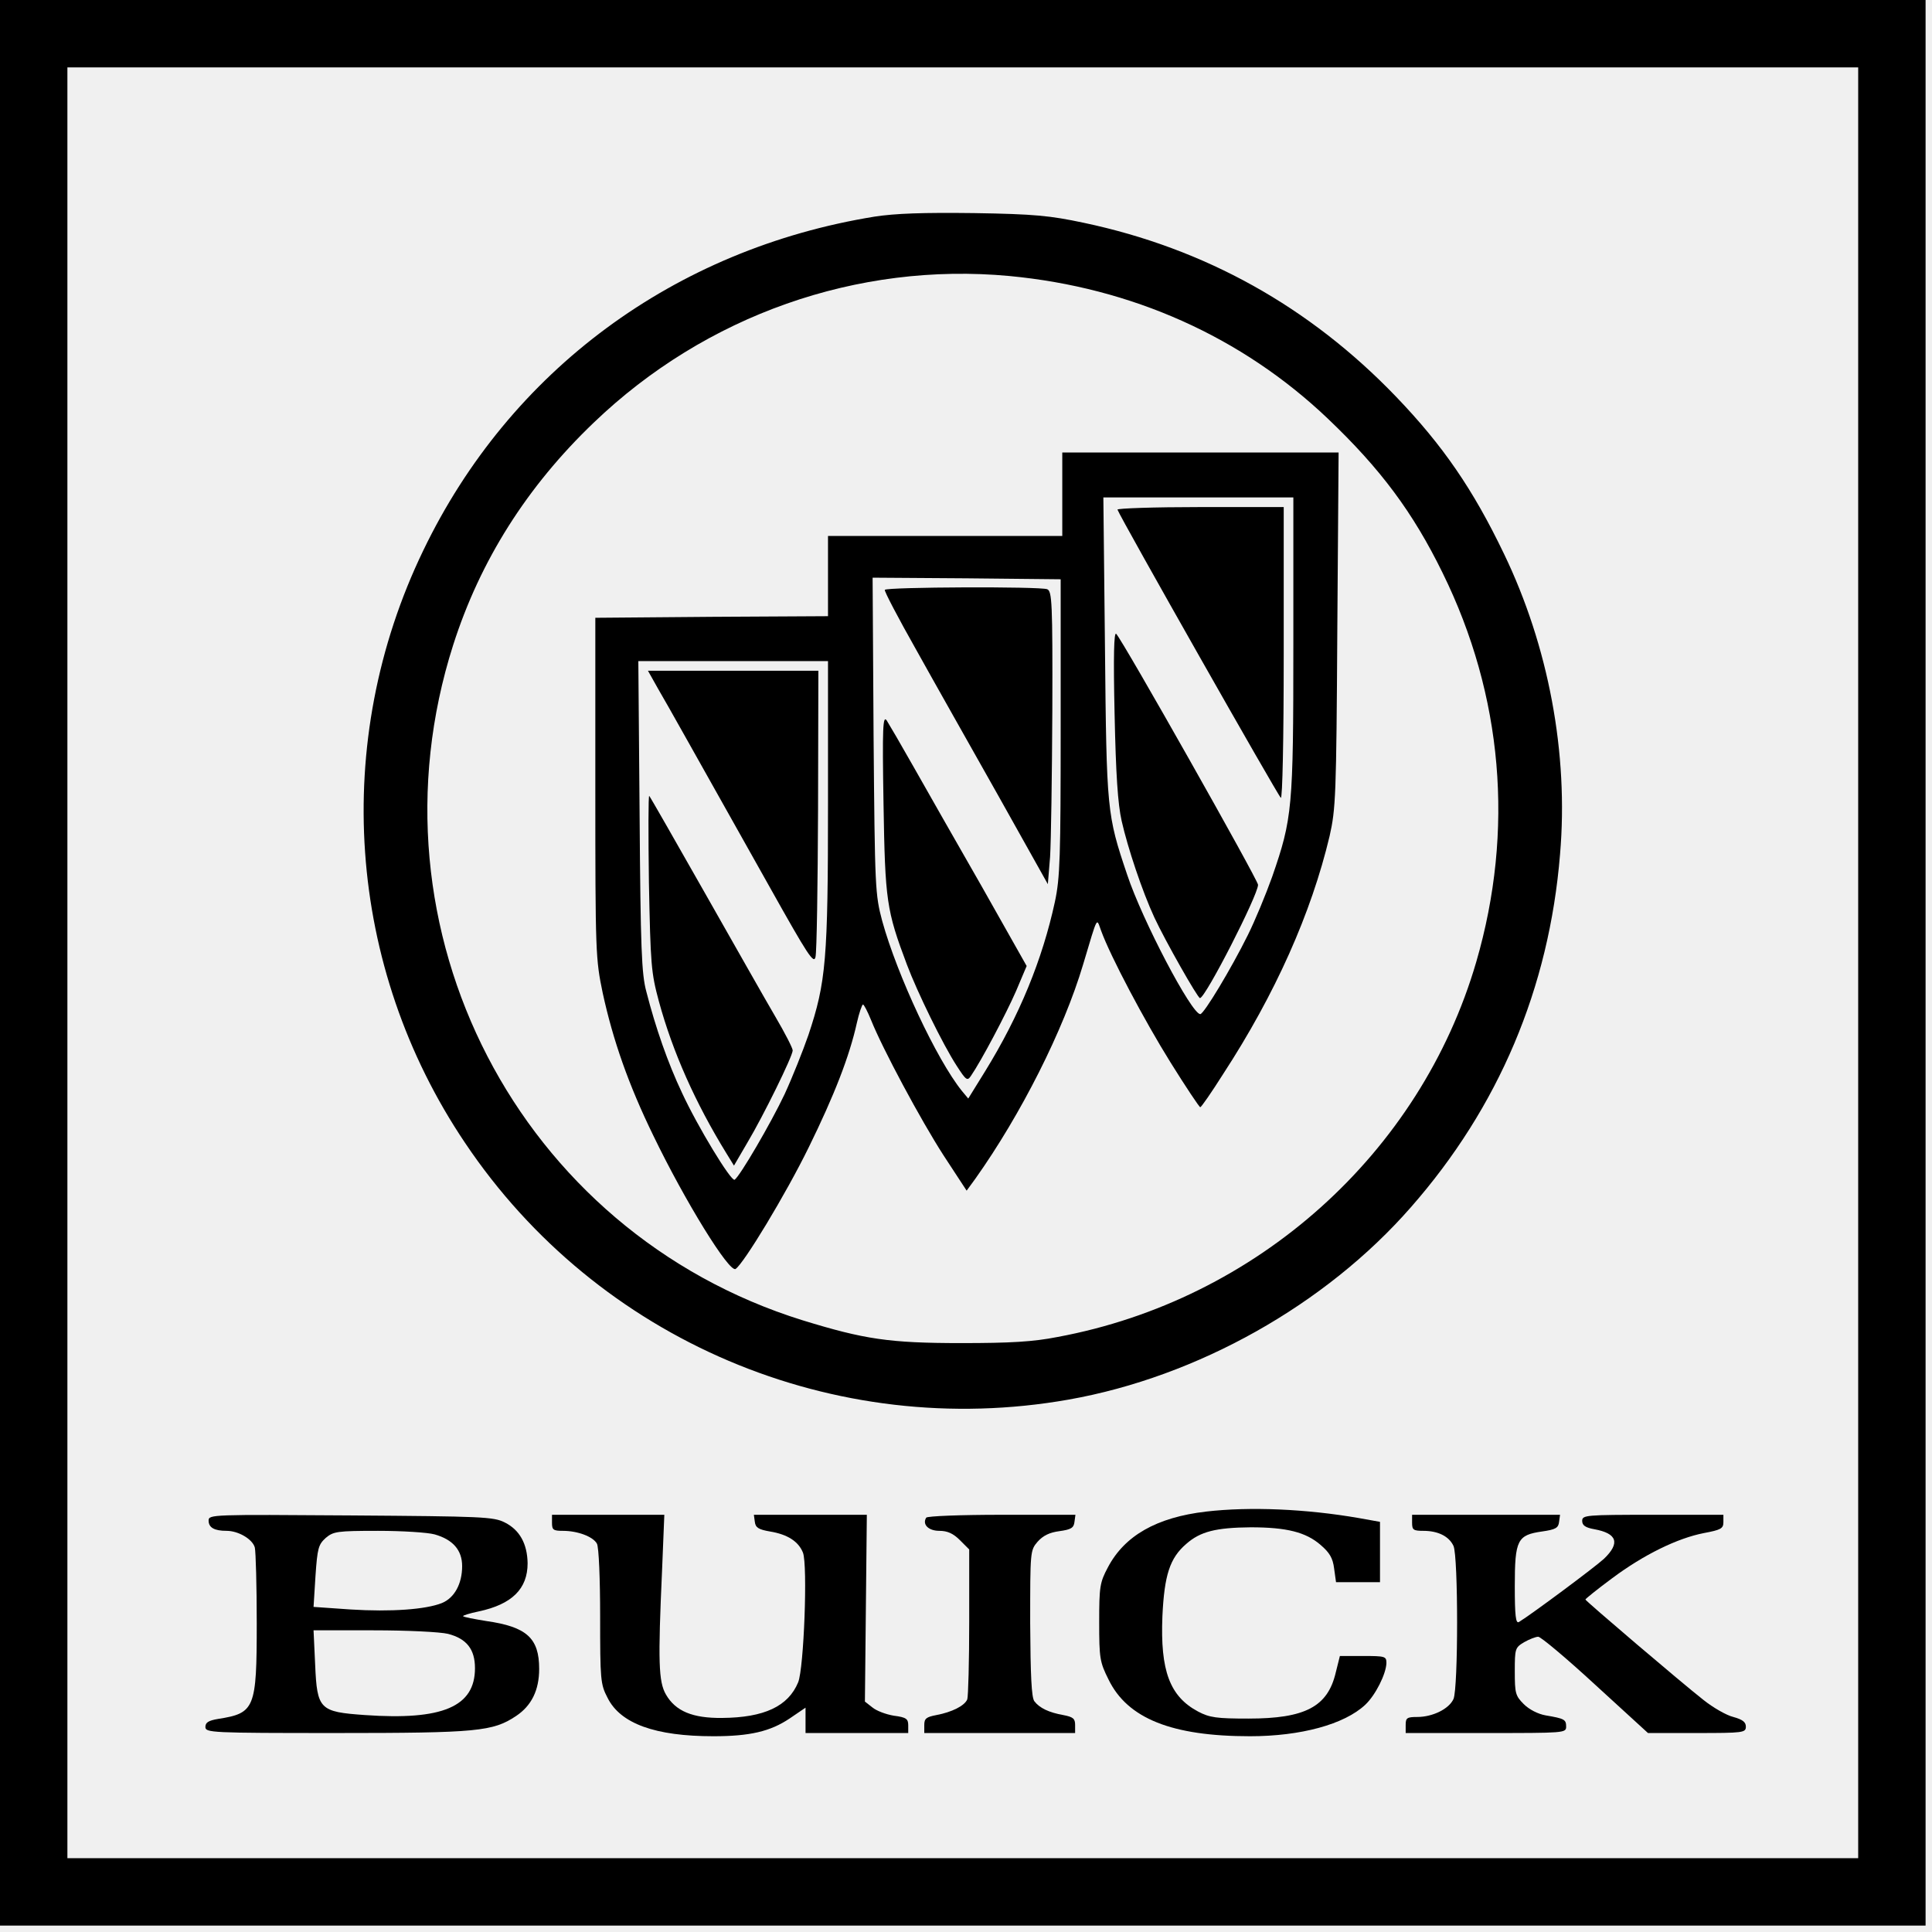
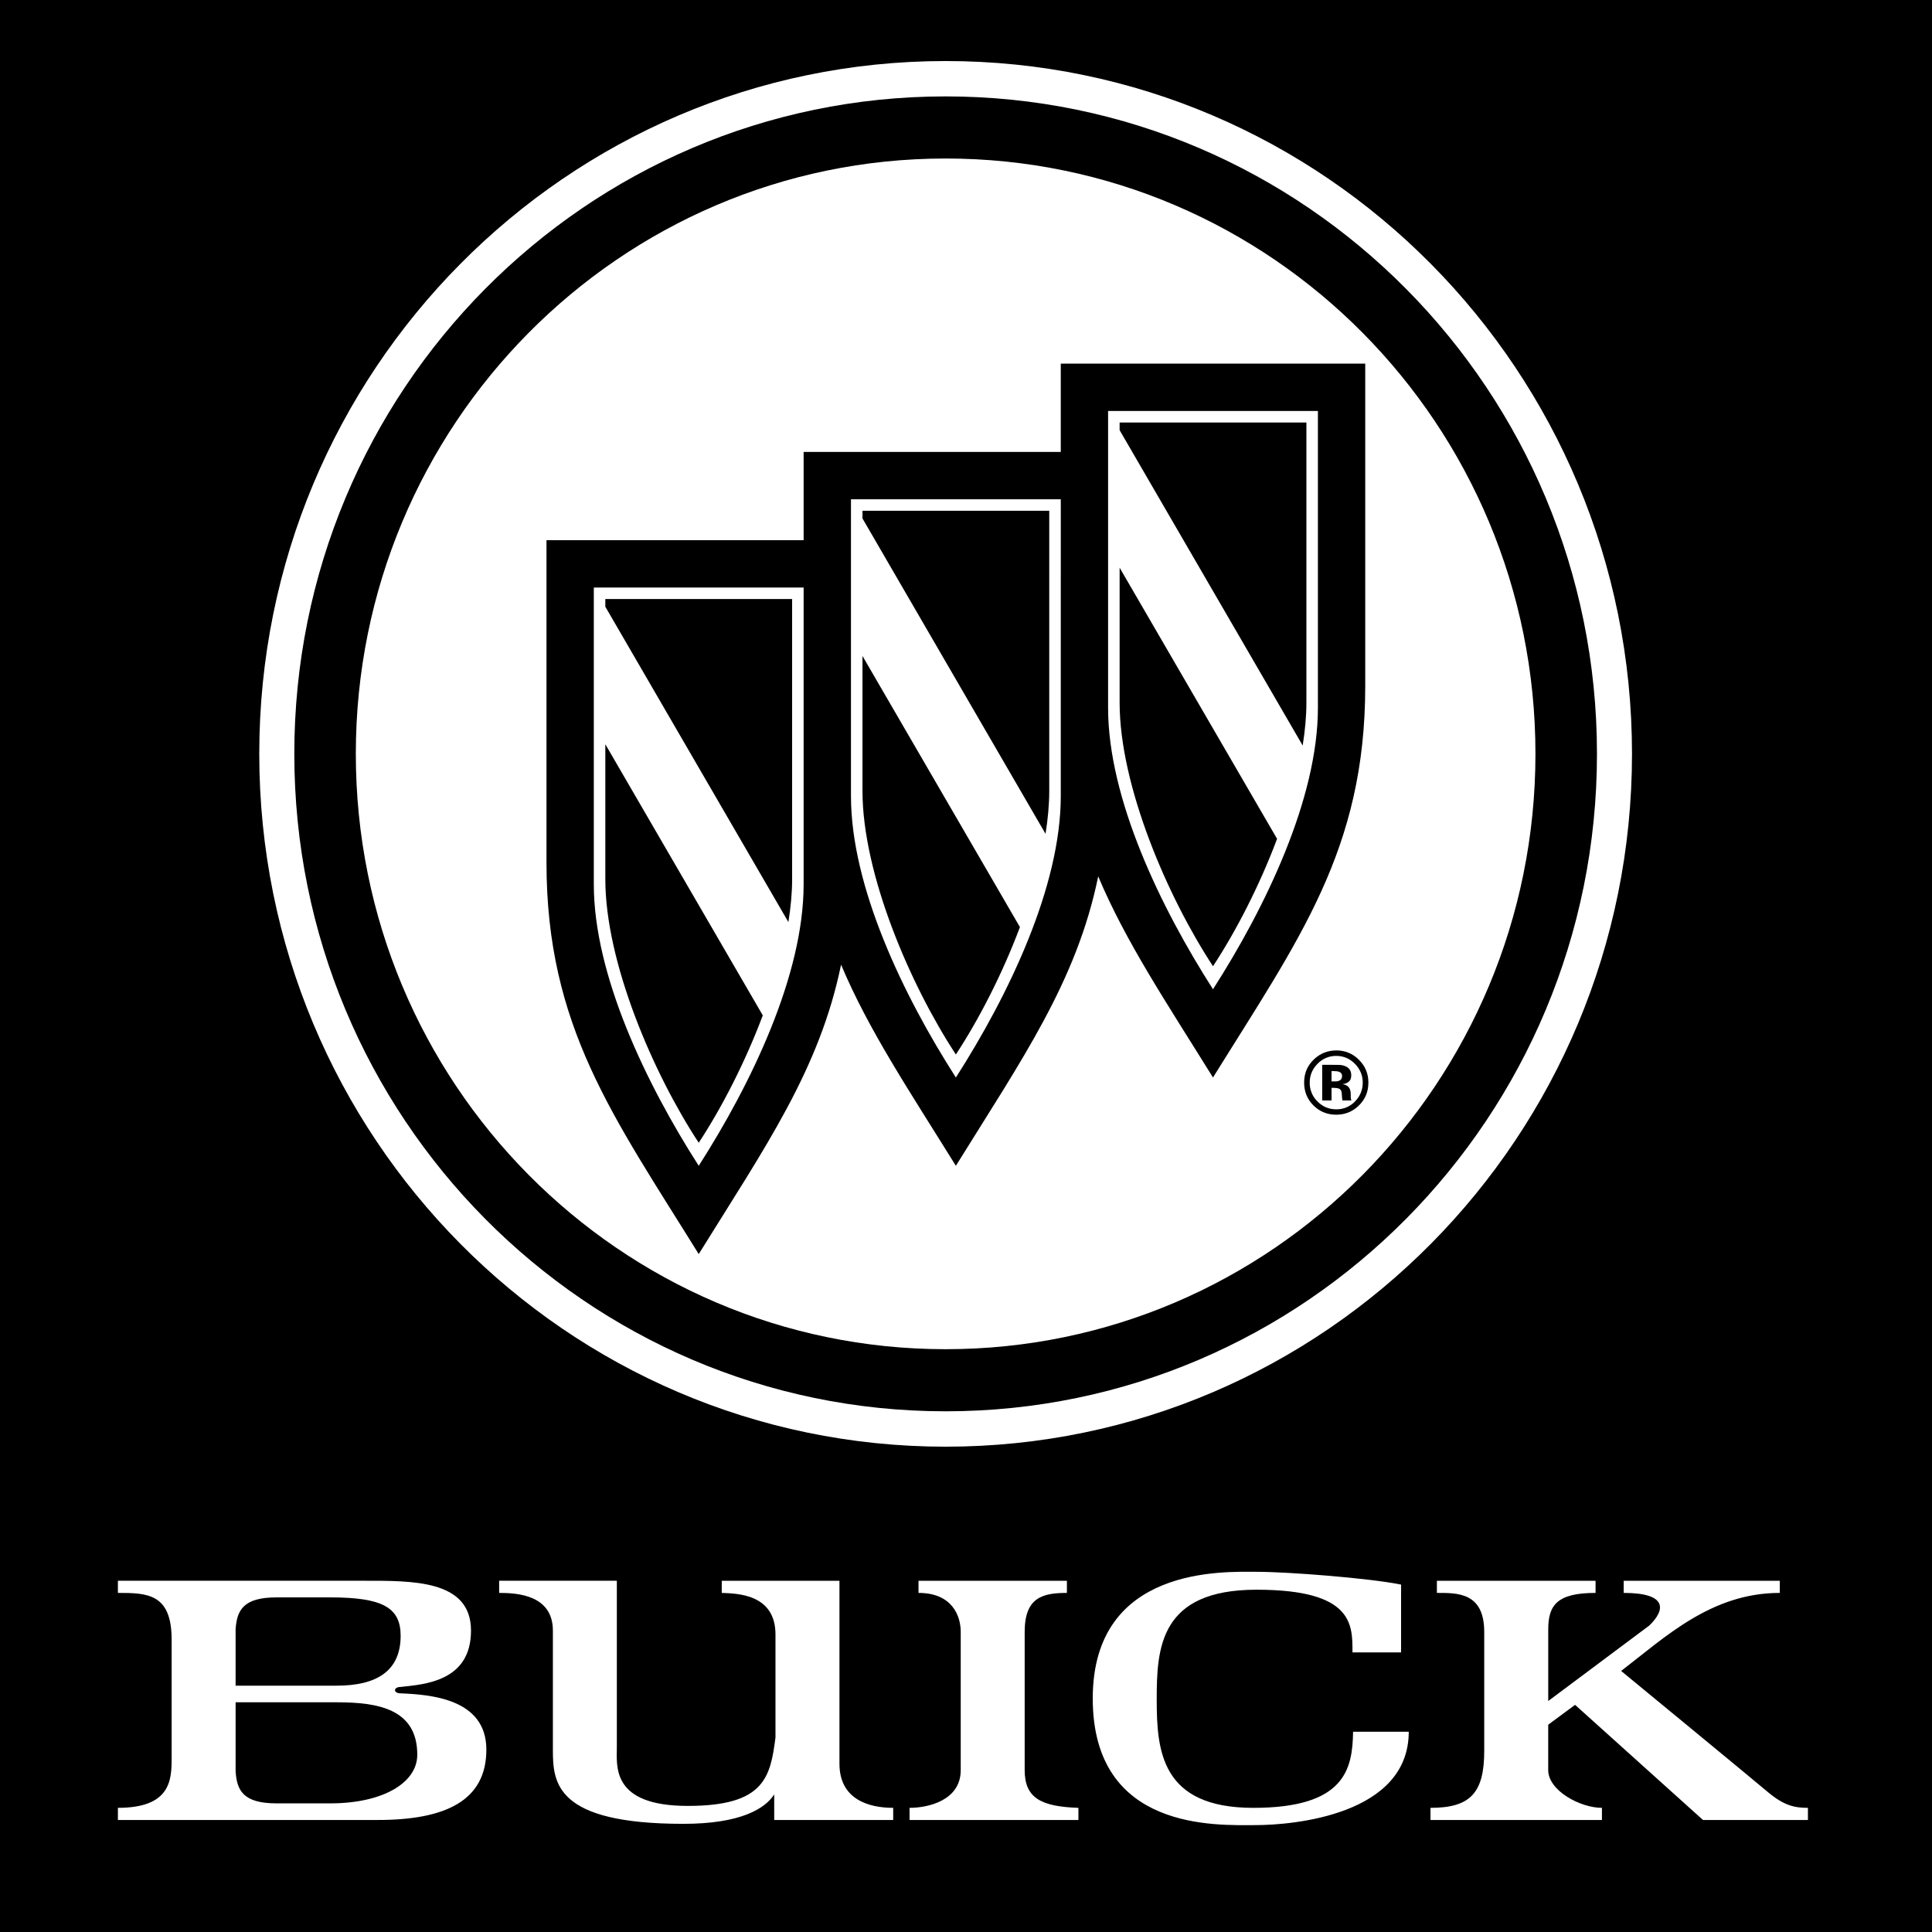
- <svg xmlns="http://www.w3.org/2000/svg" version="1.0" width="602pt" height="602pt" viewBox="0 0 602 602" preserveAspectRatio="xMidYMid meet">
-   <g transform="translate(0,602) scale(0.1,-0.1)" fill="#000000" stroke="none">
-     <path d="M0 3020 l0 -3000 3000 0 3000 0 0 3000 0 3000 -3000 0 -3000 0 0 -3000z m5790 0 l0 -2790 -2790 0 -2790 0 0 2790 0 2790 2790 0 2790 0 0 -2790z" />
-     <path d="M2725 5345 c-623 -101 -1136 -479 -1406 -1040 -288 -596 -239 -1298 130 -1846 413 -616 1151 -929 1881 -800 401 71 800 295 1066 599 274 312 431 683 465 1100 27 314 -36 649 -175 937 -96 200 -190 337 -336 489 -269 280 -595 462 -974 542 -104 22 -152 27 -341 30 -159 2 -245 -1 -310 -11z m420 -185 c382 -36 725 -190 992 -444 165 -157 266 -293 358 -481 188 -382 224 -803 105 -1212 -174 -597 -684 -1054 -1305 -1169 -76 -15 -147 -19 -300 -19 -225 0 -302 12 -494 71 -884 275 -1372 1217 -1089 2104 84 263 230 494 438 693 349 335 822 501 1295 457z" />
-     <path d="M3310 4480 l0 -130 -365 0 -365 0 0 -125 0 -125 -362 -2 -363 -3 0 -530 c0 -517 1 -533 23 -639 32 -147 80 -285 158 -445 98 -203 236 -427 256 -415 25 16 156 232 228 379 80 163 127 284 150 388 7 31 16 57 19 57 3 0 14 -21 25 -48 36 -90 155 -312 226 -422 l72 -110 27 37 c142 200 275 463 336 668 47 157 41 145 56 105 29 -80 135 -280 216 -410 48 -77 90 -140 93 -140 3 0 35 46 71 103 163 250 275 502 332 742 19 85 21 123 24 643 l4 552 -430 0 -431 0 0 -130z m720 -469 c0 -510 -3 -541 -66 -723 -20 -56 -54 -138 -76 -182 -52 -105 -137 -246 -148 -246 -27 0 -181 293 -228 435 -63 187 -64 198 -69 708 l-5 467 296 0 296 0 0 -459z m-725 -256 c0 -407 -2 -470 -18 -545 -39 -180 -110 -354 -218 -529 l-52 -84 -20 24 c-78 97 -201 359 -248 529 -22 83 -23 99 -27 578 l-3 492 293 -2 293 -3 0 -460z m-725 -237 c0 -489 -6 -558 -61 -723 -17 -49 -50 -132 -74 -184 -43 -91 -140 -257 -156 -267 -11 -6 -115 165 -164 271 -44 93 -82 202 -111 315 -15 55 -18 136 -21 548 l-4 482 295 0 296 0 0 -442z" />
-     <path d="M3482 4432 c11 -29 501 -893 509 -898 5 -3 9 178 9 450 l0 456 -261 0 c-143 0 -259 -4 -257 -8z" />
-     <path d="M3473 3795 c4 -188 10 -280 22 -333 19 -84 64 -219 102 -301 34 -73 135 -251 142 -251 17 0 181 321 181 353 0 15 -423 764 -442 782 -7 7 -9 -68 -5 -250z" />
-     <path d="M2757 4182 c-2 -4 42 -88 98 -187 55 -99 171 -304 256 -455 l154 -275 7 85 c3 47 6 252 7 456 1 337 -1 372 -16 378 -22 9 -502 7 -506 -2z" />
-     <path d="M2753 3515 c5 -302 9 -331 73 -501 32 -85 112 -249 155 -315 29 -45 33 -48 44 -32 33 48 110 194 141 265 l33 78 -140 248 c-78 136 -173 303 -212 372 -39 69 -77 134 -84 145 -12 17 -14 -19 -10 -260z" />
-     <path d="M2051 3873 c34 -58 100 -177 349 -620 117 -209 136 -238 141 -215 4 15 7 222 8 460 l1 432 -266 0 -265 0 32 -57z" />
-     <path d="M2022 3270 c5 -257 7 -281 31 -370 43 -158 114 -317 210 -473 l24 -39 42 72 c49 82 141 269 141 287 0 7 -24 54 -54 105 -30 51 -129 226 -221 388 -92 162 -169 297 -172 300 -3 3 -3 -119 -1 -270z" />
-     <path d="M3758 1310 c-154 -18 -254 -75 -306 -174 -25 -47 -27 -60 -27 -171 0 -112 2 -124 29 -178 59 -122 198 -177 441 -177 158 0 294 37 359 98 32 30 65 96 66 130 0 21 -4 22 -73 22 l-72 0 -13 -52 c-25 -106 -95 -143 -272 -143 -99 0 -121 3 -157 22 -88 47 -118 127 -111 297 6 128 23 181 74 225 44 39 93 51 201 52 112 0 172 -15 218 -55 28 -24 38 -41 42 -73 l6 -43 68 0 69 0 0 94 0 94 -67 12 c-162 28 -337 36 -475 20z" />
-     <path d="M650 1282 c0 -22 18 -32 56 -32 37 0 81 -26 88 -52 3 -13 6 -119 6 -236 0 -266 -6 -280 -120 -298 -30 -5 -40 -11 -40 -25 0 -18 16 -19 408 -19 440 0 488 5 560 53 48 32 72 80 72 147 0 96 -39 131 -165 149 -37 6 -69 12 -72 15 -2 2 20 9 49 15 103 22 152 70 152 150 -1 61 -25 104 -71 127 -35 18 -71 19 -480 22 -433 3 -443 3 -443 -16z m704 -43 c57 -16 86 -49 86 -99 0 -55 -24 -99 -63 -115 -50 -20 -158 -28 -285 -20 l-115 8 6 96 c6 87 9 98 32 119 24 20 35 22 163 22 75 0 154 -5 176 -11z m42 -310 c58 -15 84 -48 84 -107 0 -120 -101 -163 -343 -146 -141 10 -149 17 -155 157 l-5 107 187 0 c106 0 207 -5 232 -11z" />
-     <path d="M1720 1275 c0 -22 4 -25 34 -25 46 0 94 -18 106 -40 6 -11 10 -110 10 -227 0 -197 1 -211 23 -253 40 -81 149 -120 330 -120 114 0 177 15 237 55 l50 34 0 -40 0 -39 160 0 160 0 0 24 c0 20 -6 25 -45 30 -24 4 -54 15 -67 26 l-23 18 3 291 3 291 -176 0 -176 0 3 -22 c2 -18 12 -24 47 -30 55 -9 89 -31 103 -66 15 -39 3 -360 -15 -404 -31 -75 -106 -110 -237 -111 -92 -1 -145 21 -175 73 -23 40 -25 101 -12 388 l7 172 -175 0 -175 0 0 -25z" />
-     <path d="M2886 1291 c-13 -21 7 -41 41 -41 25 0 43 -8 64 -29 l29 -29 0 -225 c0 -124 -3 -233 -6 -242 -8 -20 -48 -40 -96 -49 -32 -6 -38 -11 -38 -31 l0 -25 235 0 235 0 0 25 c0 20 -6 25 -37 31 -45 8 -74 22 -90 43 -9 12 -12 80 -13 243 0 224 0 227 23 254 17 19 37 29 68 33 36 5 45 10 47 29 l3 22 -230 0 c-127 0 -232 -4 -235 -9z" />
-     <path d="M4400 1275 c0 -22 4 -25 35 -25 46 0 80 -17 94 -47 15 -33 15 -443 0 -477 -14 -31 -65 -56 -113 -56 -32 0 -36 -3 -36 -25 l0 -25 250 0 c245 0 250 0 250 20 0 22 -5 25 -64 35 -23 4 -51 18 -68 35 -26 26 -28 34 -28 102 0 71 1 74 29 91 16 9 36 17 44 17 8 0 88 -67 178 -150 l164 -150 152 0 c145 0 153 1 153 20 0 14 -10 22 -39 30 -21 5 -63 29 -93 53 -69 54 -368 309 -368 313 0 2 37 32 83 66 99 74 204 125 286 141 53 10 61 14 61 34 l0 23 -220 0 c-209 0 -220 -1 -220 -19 0 -14 10 -21 38 -26 71 -13 81 -43 30 -92 -28 -26 -227 -174 -265 -197 -10 -6 -13 19 -13 112 0 144 8 159 85 170 42 6 51 11 53 30 l3 22 -230 0 -231 0 0 -25z" />
+ <svg xmlns="http://www.w3.org/2000/svg" width="2500" height="2500" viewBox="0 0 192.756 192.756">
+   <g fill-rule="evenodd" clip-rule="evenodd">
+     <path d="M0 0h192.756v192.756H0V0z" />
+     <path d="M186.887 2.835v187.087H5.87V2.835h181.017z" />
+     <path d="M94.347 6.09c-37.821 0-68.48 30.947-68.48 69.122s30.659 69.124 68.48 69.124c37.817 0 68.478-30.948 68.478-69.124-.001-38.175-30.661-69.122-68.478-69.122z" fill="#fff" />
+     <path d="M94.347 9.618c-35.89 0-64.984 29.368-64.984 65.594 0 36.227 29.094 65.594 64.984 65.594 35.888 0 64.983-29.367 64.983-65.594 0-36.226-29.096-65.594-64.983-65.594z" />
+     <path d="M94.347 134.61c-32.5 0-58.847-26.594-58.847-59.398s26.348-59.398 58.847-59.398 58.845 26.594 58.845 59.398-26.346 59.398-58.845 59.398z" fill="#fff" />
+     <path d="M135.586 105.74a3.085 3.085 0 0 0-2.266-.939c-.844 0-1.58.29-2.207.87-.666.62-1 1.399-1 2.336 0 .902.309 1.662.926 2.28.619.617 1.379.927 2.281.927.873 0 1.621-.302 2.244-.905.641-.624.961-1.391.961-2.302 0-.885-.312-1.641-.939-2.267z" />
+     <path d="M135.191 106.149c.512.524.77 1.144.77 1.857 0 .734-.258 1.363-.775 1.889a2.533 2.533 0 0 1-1.865.783c-.732 0-1.355-.26-1.871-.779a2.573 2.573 0 0 1-.779-1.893c0-.717.256-1.336.766-1.857a2.534 2.534 0 0 1 1.885-.801c.725.001 1.35.267 1.869.801zM49.8 157.713v1.212c1.787 0 5.361.191 5.361 3.766v11.87c0 3.319.255 7.403 13.02 7.403 5.744 0 8.168-1.531 9.062-2.936v2.553h11.871v-1.212c-2.425 0-5.361-.83-5.361-4.404v-18.252H72.009v1.212c1.468.064 5.361.064 5.361 4.148v10.275c-.511 3.957-1.085 6.828-8.744 6.828-7.658 0-7.084-3.956-7.084-5.871v-16.593H49.8v.001zM39.972 168.945c-.766 0-.735-.639 0-.639 2.297-.256 7.02-.511 7.02-5.616s-5.872-4.978-10.85-4.978H11.763v1.212c2.936 0 5.361.064 5.361 4.659v11.871c0 2.169-.128 4.914-5.361 4.914v1.212h25.911c6.765 0 10.85-1.914 10.85-7.021 0-5.104-5.616-5.487-8.552-5.614zM91.64 158.925v-1.212h14.805v1.212c-2.426 0-4.213.447-4.213 3.894v13.785c0 2.808 1.66 3.638 5.361 3.766v1.212H90.747v-1.212c1.787 0 5.105-.702 5.105-3.766v-13.785c0-1.66-.893-3.894-4.212-3.894zM134.936 164.86h4.85v-6.765c-3.127-.639-11.232-1.276-14.424-1.276s-16.338-.639-16.338 12.636c0 13.275 12.381 12.637 16.211 12.637s15.316-1.021 15.316-9.317h-5.553c-.062 3.701-.766 7.595-9.955 7.595s-9.637-5.681-9.637-10.786.254-10.978 9.955-10.978 9.575 3.51 9.575 6.254zM143.359 157.713v1.212c2.041 0 4.723-.063 4.723 3.894v11.87c0 4.212-1.404 5.681-5.361 5.681v1.212h17.104v-1.212c-2.17 0-5.359-1.724-5.359-3.766v-4.531l2.68-1.979 12.764 11.487h10.467v-1.212c-1.277 0-2.361-.192-4.021-1.596-1.658-1.404-14.613-12.062-14.613-12.062 4.402-3.382 8.998-7.786 15.826-7.786v-1.212h-15.572v1.212c4.34 0 4.213 1.659 2.553 3.255l-10.082 7.531v-7.148c0-2.425.893-3.638 4.721-3.638v-1.212h-15.83z" fill="#fff" />
+     <path d="M105.834 36.281v8.808H80.178v8.807H54.523v32.165c0 16.337 6.637 25.273 15.189 39.058 6.598-10.636 12.052-18.387 14.202-28.875 2.758 6.562 6.824 12.605 11.453 20.067 6.597-10.635 12.052-18.387 14.201-28.875 2.76 6.563 6.824 12.605 11.453 20.067 8.553-13.784 15.189-22.719 15.189-39.057V36.28h-30.376v.001z" />
+     <path d="M80.178 88.231c0 9.062-5.233 19.912-10.466 28.081-5.233-8.169-10.467-19.019-10.467-28.081V58.618h20.933v29.613zM105.834 79.424c0 9.062-5.234 19.912-10.466 28.08-5.233-8.168-10.466-19.018-10.466-28.08V49.811h20.933l-.001 29.613zM131.488 70.617c0 9.062-5.232 19.912-10.467 28.081-5.232-8.169-10.467-19.019-10.467-28.081V41.004h20.934v29.613z" fill="#fff" />
+     <path d="M60.394 74.254V87.72c0 8.297 4.787 19.402 9.318 26.293 2.28-3.468 4.624-8.003 6.391-12.709l-15.709-27.05zM111.705 56.64v13.466c0 8.297 4.785 19.402 9.316 26.294 2.281-3.469 4.627-8.003 6.393-12.71l-15.709-27.05zM86.05 65.447v13.466c0 8.297 4.786 19.401 9.317 26.294 2.279-3.469 4.625-8.003 6.392-12.709L86.05 65.447zM78.658 91.998L60.394 60.533v-.766H79.03V87.72c0 1.362-.137 2.797-.372 4.278zM129.969 74.383l-18.264-31.464v-.766h18.635v27.953c0 1.361-.137 2.796-.371 4.277zM104.312 83.19L86.05 51.726v-.766h18.633v27.953c.001 1.361-.134 2.797-.371 4.277zM132.846 108.533h.195l.205.014a.996.996 0 0 1 .316.056c.129.05.215.137.262.262.029.075.049.22.057.435.01.215.027.379.057.492h.889l-.031-.101a.422.422 0 0 1-.023-.104.607.607 0 0 1-.008-.104v-.318c0-.362-.104-.628-.312-.796-.113-.09-.281-.158-.506-.205.244-.025.449-.105.617-.239.166-.133.25-.35.25-.647 0-.392-.158-.675-.475-.849a1.72 1.72 0 0 0-.701-.183 31.742 31.742 0 0 0-.732-.007l-.99-.002v3.555h.932v-1.259h-.002zM23.506 162.562c.127-1.914.766-3.19 4.084-3.19h5.361c5.233 0 7.021 1.021 7.021 3.829 0 3.446-2.298 4.978-6.382 4.978H23.506v-5.617zM32.952 179.922h-5.361c-3.319 0-3.957-1.276-4.084-3.191v-6.893H33.59c4.084 0 8.042.639 8.042 5.233-.001 2.809-3.447 4.851-8.68 4.851z" />
+     <path d="M133.715 107.764c-.121.087-.291.13-.508.13h-.361v-1.031h.227c.23 0 .412.025.539.074.191.075.287.21.287.404s-.061.335-.184.423z" fill="#fff" />
  </g>
</svg>
